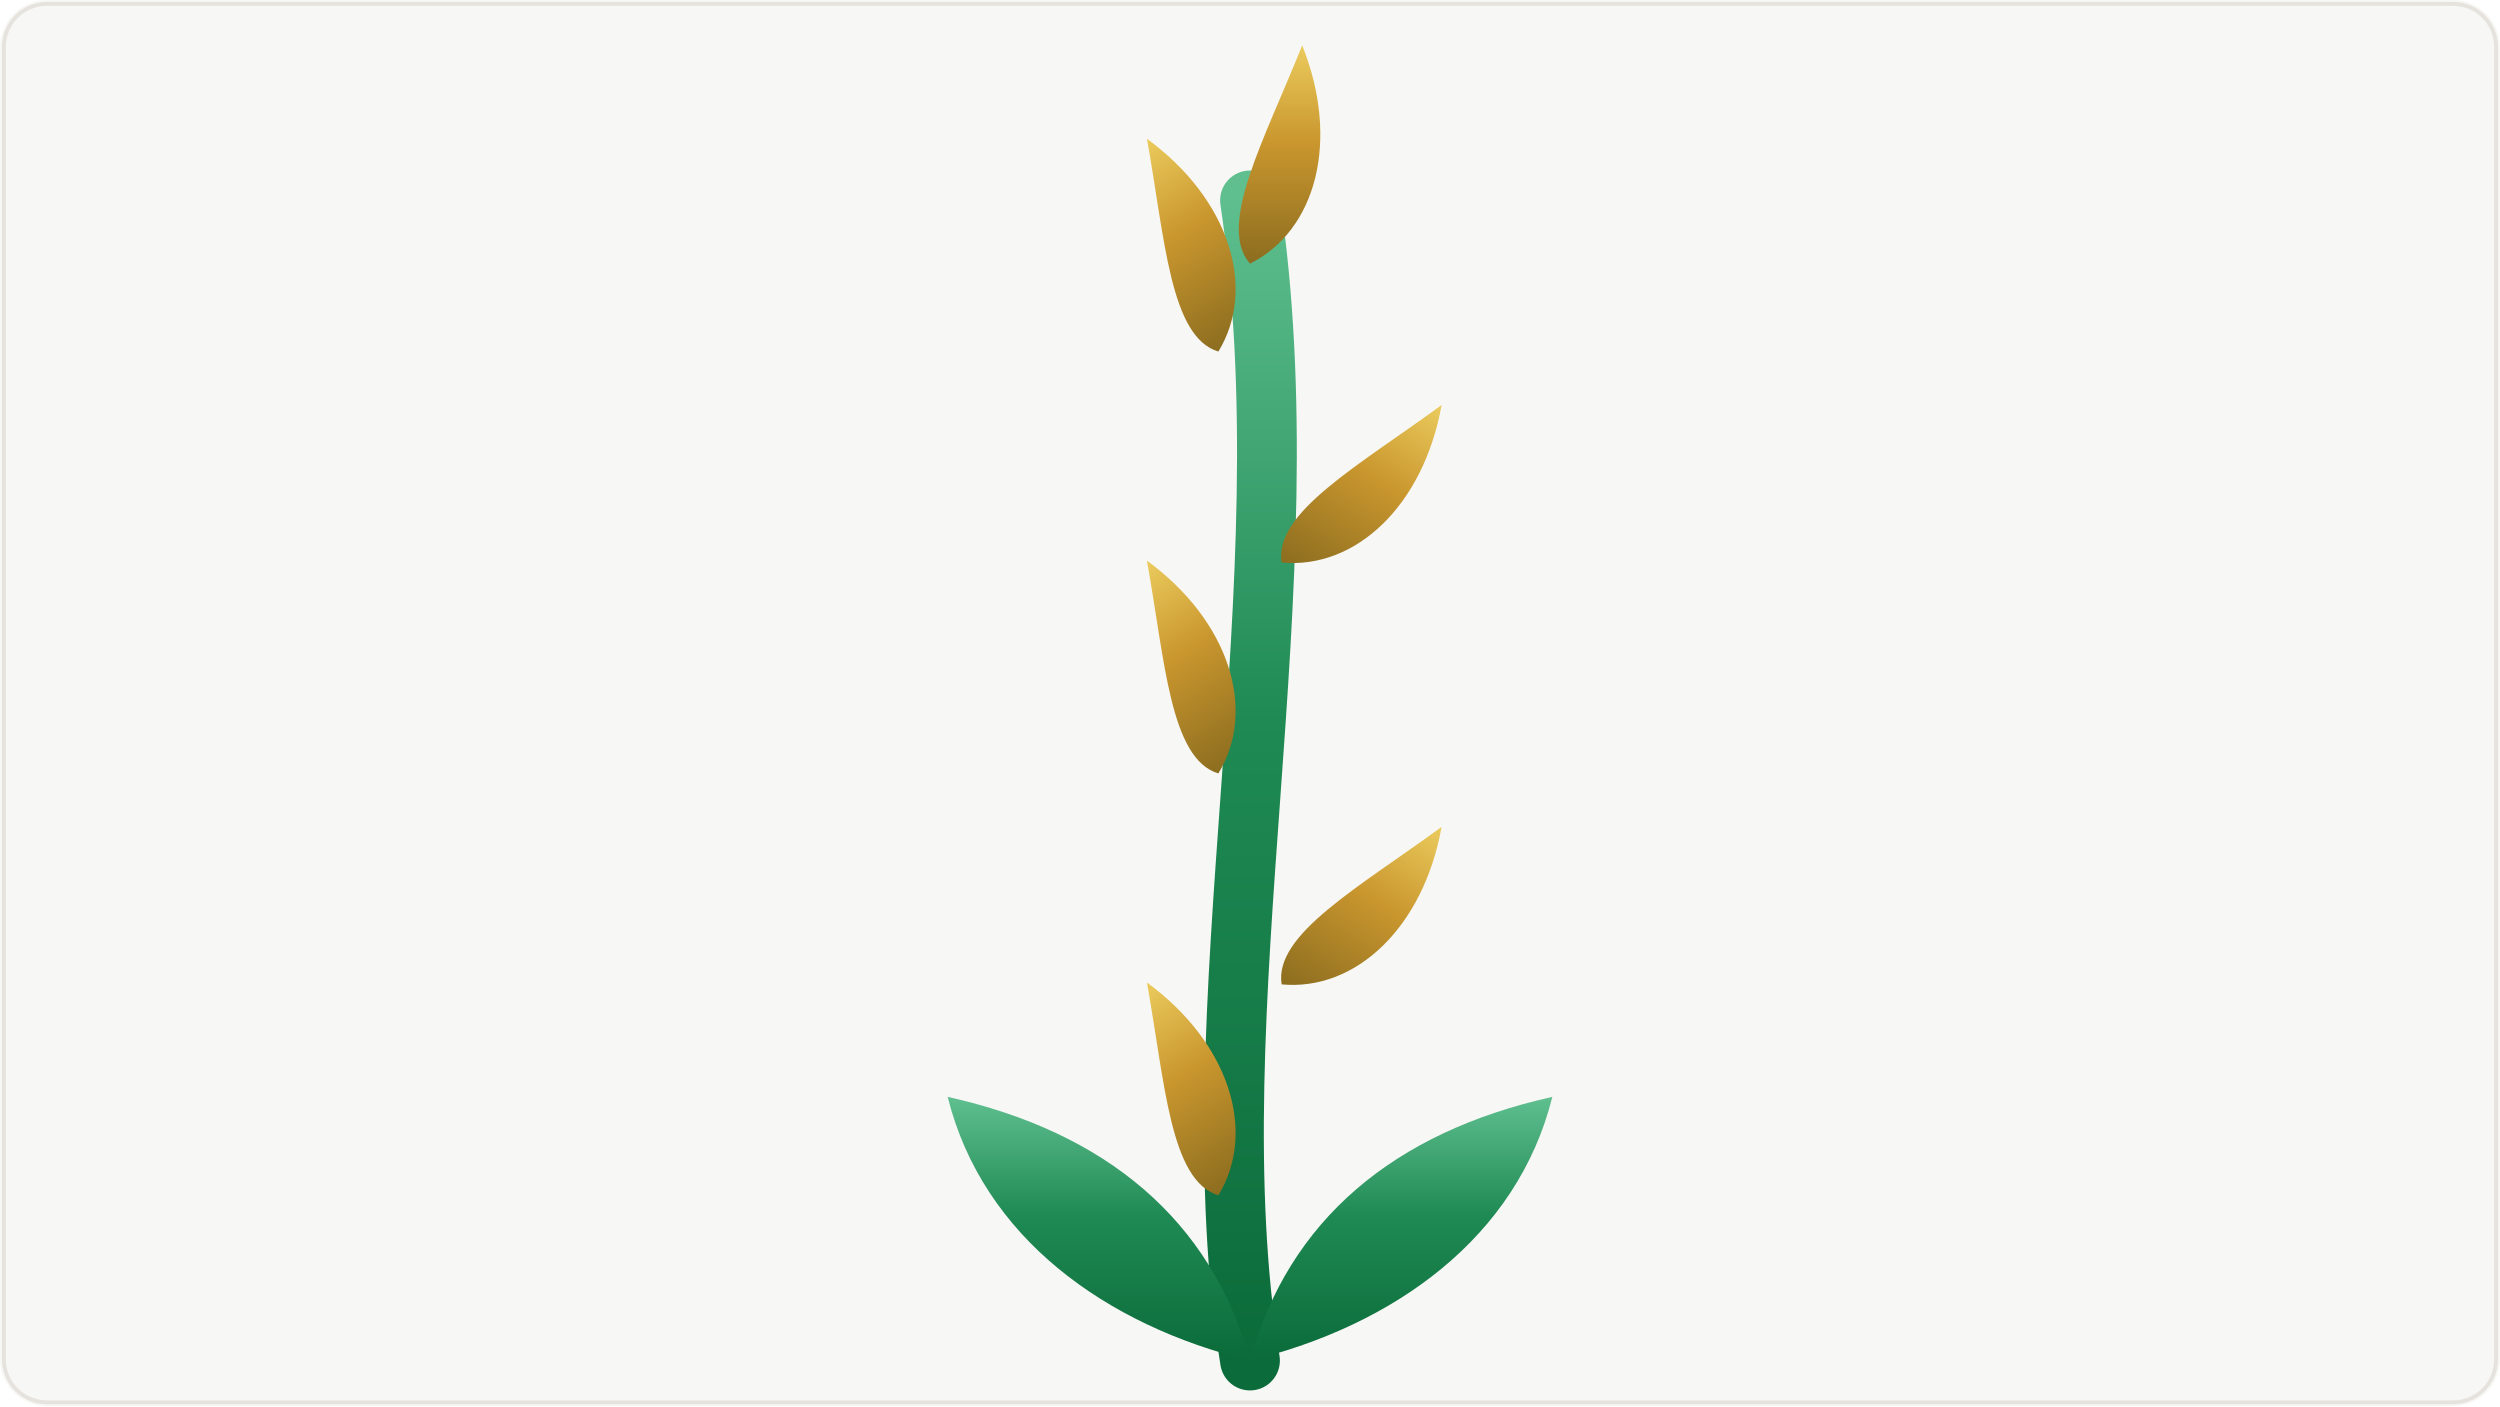
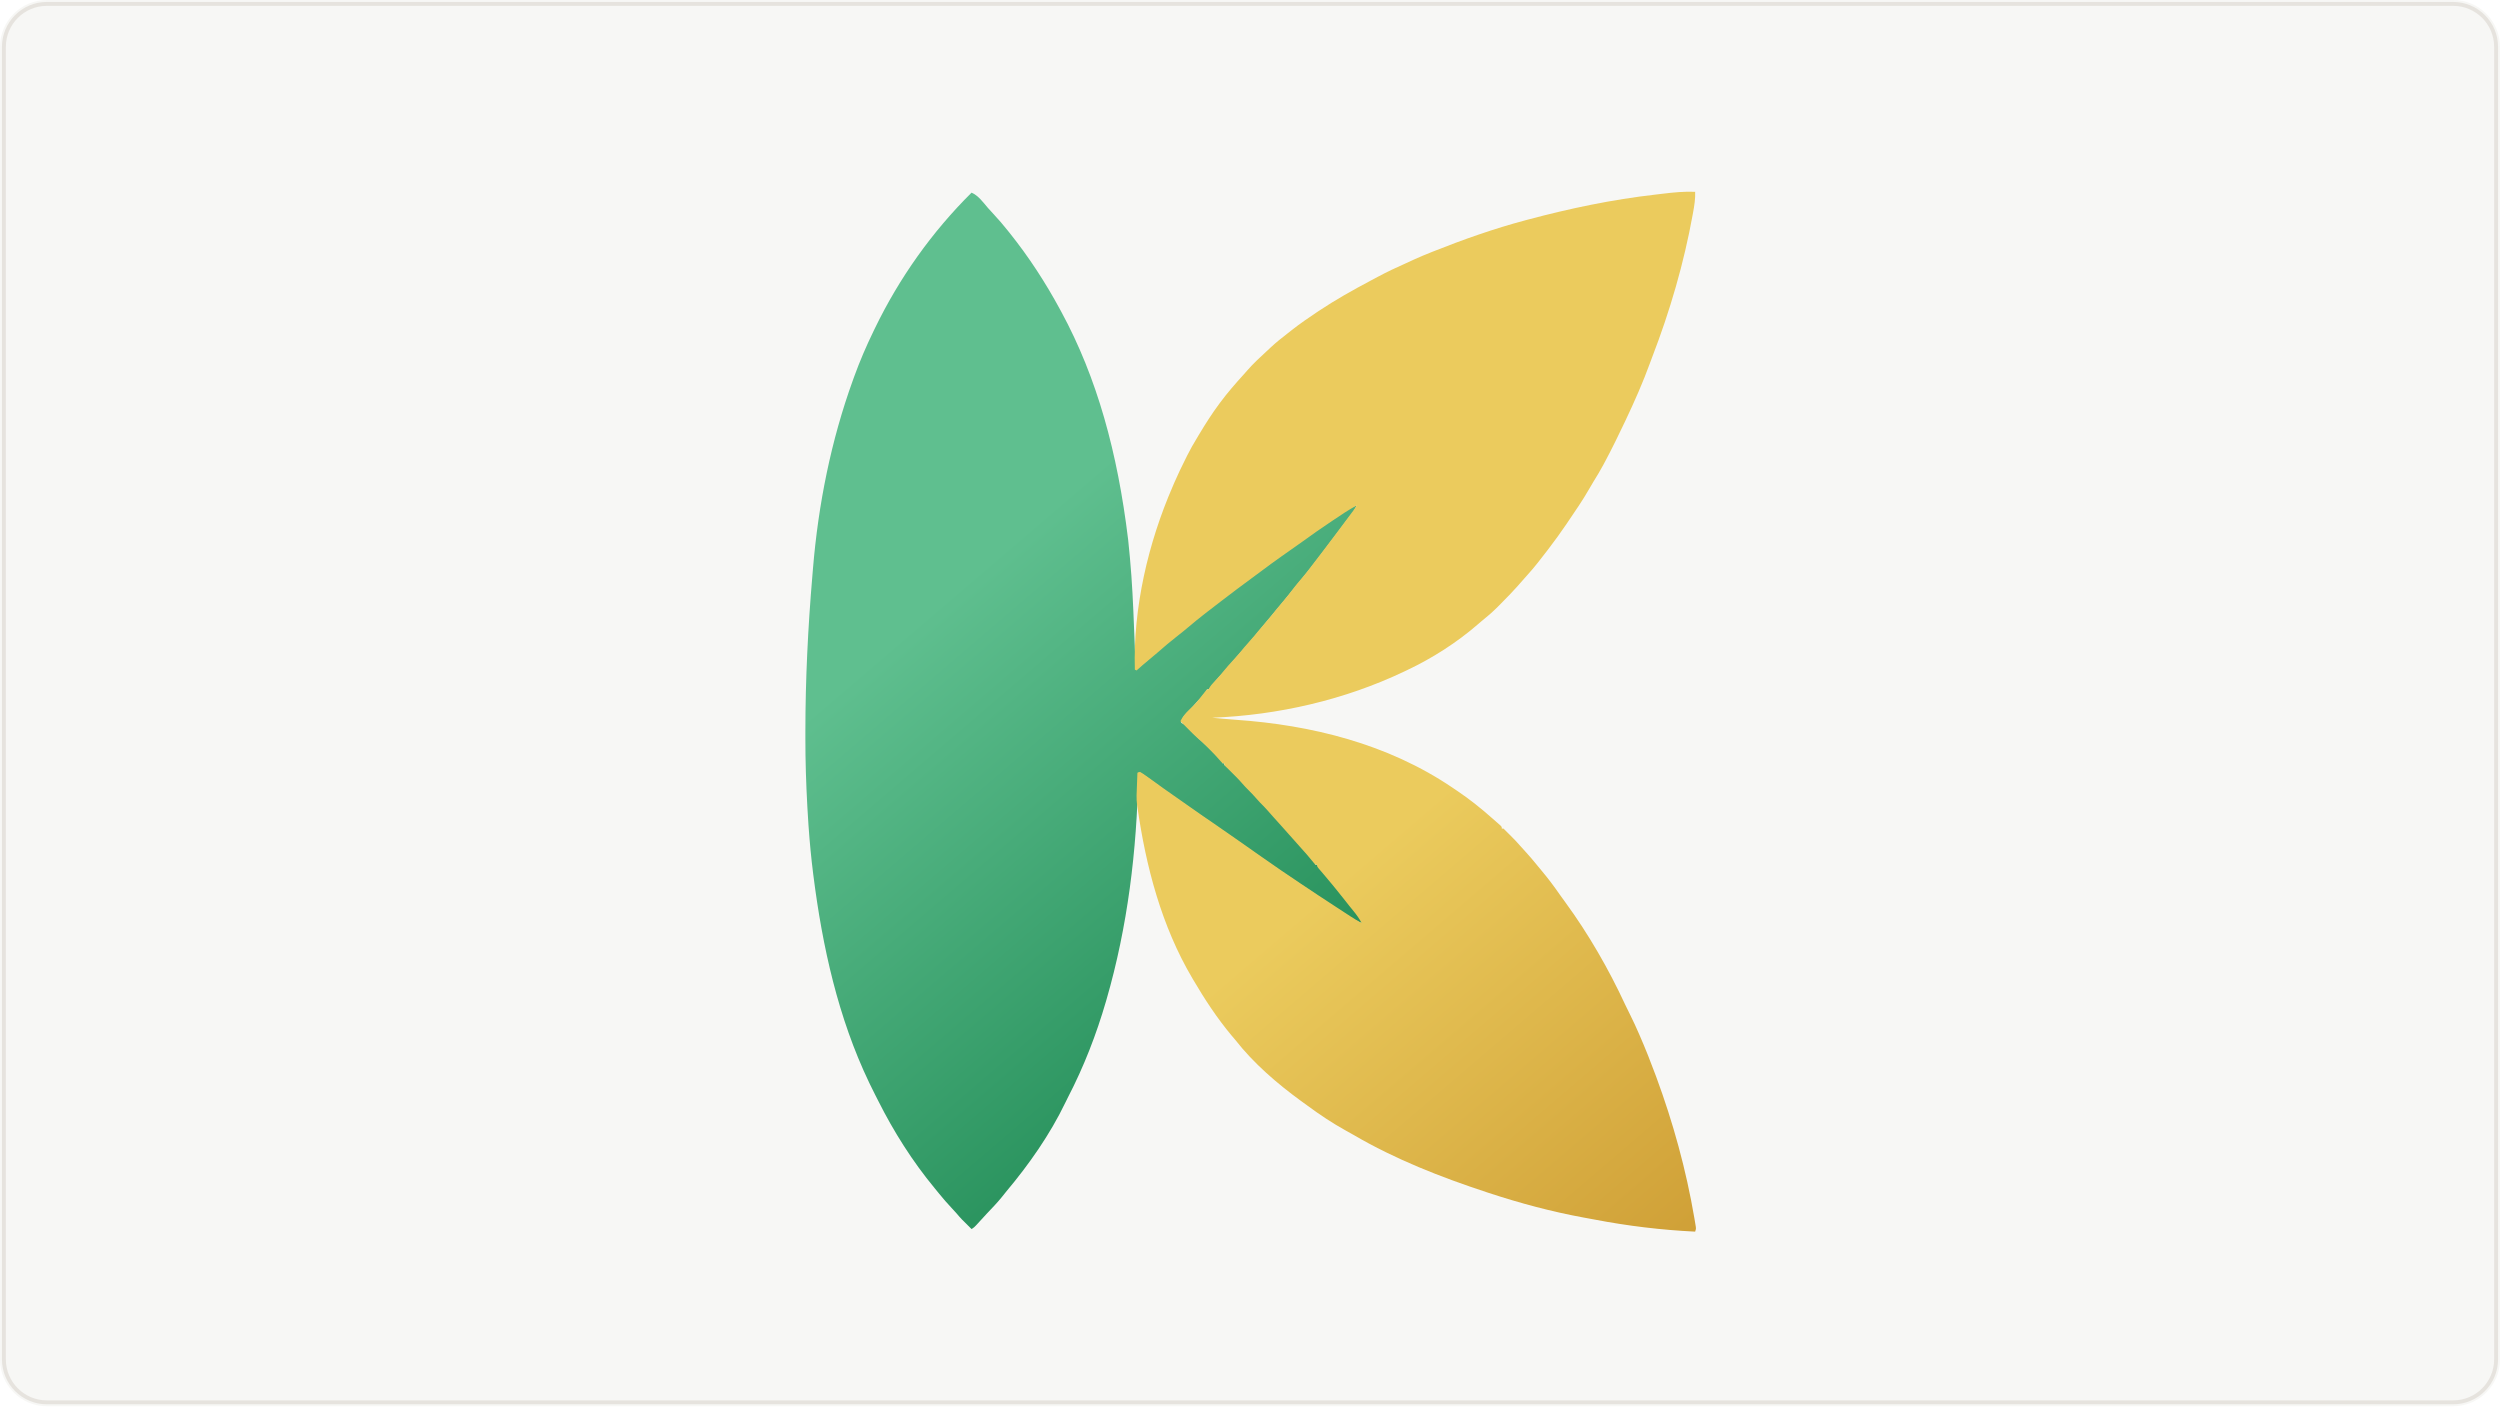
<svg xmlns="http://www.w3.org/2000/svg" width="640" height="360" viewBox="0 0 640 360" role="img" aria-label="Placeholder image">
  <defs>
-     <linearGradient id="kk-green" x1="0" y1="1" x2="0" y2="0">
-       <stop offset="0" stop-color="#0B6B3A" />
-       <stop offset="0.55" stop-color="#1F8A54" />
-       <stop offset="1" stop-color="#5FBF8F" />
-     </linearGradient>
-     <linearGradient id="kk-gold" x1="0" y1="1" x2="0" y2="0">
-       <stop offset="0" stop-color="#8C6D1F" />
-       <stop offset="0.55" stop-color="#C9962E" />
-       <stop offset="1" stop-color="#EBCB5D" />
-     </linearGradient>
-     <path id="grain" d="M0 0 C 28 -14, 38 -52, 22 -92 C 6 -52, -14 -16, 0 0 Z" fill="url(#kk-gold)" />
+     <defs>
+       <linearGradient id="kGreen" gradientUnits="userSpaceOnUse" x1="282" y1="204" x2="1319" y2="1415">
+         <stop offset="0" stop-color="#5FBF8F" />
+         <stop offset="0.45" stop-color="#1F8A54" />
+         <stop offset="1" stop-color="#0B6B3A" />
+       </linearGradient>
+       <linearGradient id="kGold" gradientUnits="userSpaceOnUse" x1="282" y1="204" x2="1319" y2="1415">
+         <stop offset="0" stop-color="#EBCB5D" />
+         <stop offset="0.45" stop-color="#C9962E" />
+         <stop offset="1" stop-color="#8C6D1F" />
+       </linearGradient>
+     </defs>
  </defs>
  <rect width="640" height="360" rx="12" fill="#F7F7F5" />
  <rect x="1" y="1" width="638" height="358" rx="11" fill="none" stroke="#E6E3DE" />
-   <g transform="translate(320 180) scale(0.36) translate(-512 -546)">
-     <g transform="translate(512 546) scale(1.25) translate(-512 -546)">
-       <path d="M512 920 C 480 720, 545 480, 512 260" fill="none" stroke="url(#kk-green)" stroke-width="34" stroke-linecap="round" />
-       <use href="#grain" transform="translate(494,826) rotate(-32) scale(1.35)" />
-       <use href="#grain" transform="translate(530,706) rotate(32) scale(1.35)" />
-       <use href="#grain" transform="translate(494,586) rotate(-32) scale(1.35)" />
-       <use href="#grain" transform="translate(530,466) rotate(32) scale(1.35)" />
-       <use href="#grain" transform="translate(494,346) rotate(-32) scale(1.35)" />
-       <use href="#grain" transform="translate(512,296) scale(1.35)" />
-       <path d="M512 920 C 430 900, 360 850, 340 770 C 430 790, 490 840, 512 920 Z" fill="url(#kk-green)" />
-       <path d="M512 920 C 594 900, 664 850, 684 770 C 594 790, 534 840, 512 920 Z" fill="url(#kk-green)" />
-     </g>
+   <g transform="translate(320 180) scale(0.22) translate(-800 -800)">
+     <path d="M0 0 C7.806 3.266 13.633 11.435 19.031 17.75 C21.078 20.089 23.184 22.361 25.305 24.631 C31.143 30.884 36.681 37.294 42 44 C42.848 45.055 43.695 46.109 44.543 47.164 C66.698 74.876 86.16 104.79 103 136 C103.455 136.835 103.909 137.671 104.377 138.531 C146.179 215.623 169.895 302.58 182.125 403.188 C182.162 403.525 182.162 403.525 182.352 405.234 C182.963 410.817 183.488 416.407 184 422 C184.056 422.599 184.056 422.599 184.339 425.632 C186.812 452.399 188.023 479.186 189.06 506.043 C189.276 511.589 189.501 517.135 189.725 522.682 C190.158 533.454 190.582 544.227 191 555 C192.278 554.049 193.555 553.097 194.832 552.144 C195.543 551.614 196.255 551.084 196.988 550.538 C199.441 548.663 201.728 546.654 204 544.562 C204.847 543.79 205.694 543.018 206.566 542.223 C207.369 541.489 208.173 540.756 209 540 C214.13 535.404 219.399 531.002 224.742 526.656 C227.95 524.046 231.139 521.414 234.329 518.781 C240.305 513.849 246.291 508.933 252.359 504.113 C254.484 502.413 256.596 500.702 258.703 498.98 C267.033 492.176 275.444 485.518 284 479 C285.572 477.787 287.144 476.573 288.715 475.359 C300.513 466.247 312.46 457.352 324.562 448.65 C329.767 444.904 334.912 441.091 340.031 437.23 C350.174 429.61 360.473 422.218 370.852 414.922 C375.775 411.46 380.668 407.957 385.559 404.449 C396.188 396.861 406.985 389.517 417.796 382.192 C419.775 380.849 421.751 379.504 423.725 378.156 C426.599 376.195 429.478 374.243 432.359 372.293 C432.798 371.992 432.798 371.992 435.021 370.469 C439.244 367.624 442.997 365.266 448 364 C446.55 368.265 444.416 371.294 441.625 374.812 C440.718 375.968 439.812 377.124 438.906 378.281 C438.431 378.887 437.955 379.493 437.465 380.117 C434.975 383.317 432.551 386.565 430.125 389.812 C429.625 390.481 429.124 391.15 428.608 391.838 C427.071 393.892 425.536 395.946 424 398 C417.529 406.656 411.041 415.295 404.434 423.848 C402.774 425.997 401.12 428.15 399.473 430.309 C394.908 436.286 390.266 442.186 385.48 447.988 C382.469 451.645 379.484 455.322 376.5 459 C371.348 465.345 366.186 471.682 361 478 C360.742 478.315 360.742 478.315 359.434 479.91 C352.953 487.811 346.45 495.689 339.828 503.473 C337.052 506.741 334.325 510.043 331.625 513.375 C324.424 522.215 316.921 530.815 309.25 539.25 C306.299 542.5 303.497 545.826 300.75 549.25 C296.619 554.367 292.194 559.141 287.681 563.917 C283.921 567.925 280.479 572.054 277.27 576.523 C276.851 577.011 276.432 577.498 276 578 C275.34 578 274.68 578 274 578 C273.777 578.541 273.554 579.083 273.324 579.641 C271.579 582.75 269.247 585.179 266.812 587.75 C265.811 588.825 264.809 589.9 263.809 590.977 C263.324 591.496 262.839 592.016 262.339 592.552 C260.09 594.984 257.925 597.485 255.766 599.996 C254.409 601.535 253.017 603.043 251.609 604.535 C251.199 604.973 251.199 604.973 249.125 607.188 C248.364 607.985 247.604 608.783 246.82 609.605 C244.88 612.158 244.347 613.847 244 617 C244.288 617.125 244.288 617.125 245.747 617.757 C248.315 619.174 250 620.789 252.047 622.887 C252.81 623.661 253.573 624.435 254.359 625.232 C255.148 626.043 255.937 626.853 256.75 627.688 C261.67 632.718 266.607 637.6 271.946 642.184 C275.956 645.729 279.715 649.531 283.5 653.312 C284.322 654.123 285.145 654.933 285.992 655.768 C286.768 656.542 287.544 657.316 288.344 658.113 C289.047 658.812 289.75 659.511 290.475 660.232 C292 662 292 662 292 664 C292.66 664 293.32 664 294 664 C294 664.66 294 665.32 294 666 C294.599 666.262 295.199 666.523 295.816 666.793 C298.149 668.082 299.274 669.252 300.938 671.312 C304.265 675.258 307.829 678.88 311.5 682.5 C315.62 686.573 319.577 690.69 323.328 695.109 C326.009 698.141 328.925 700.932 331.805 703.773 C334.44 706.446 336.878 709.254 339.32 712.102 C340.982 713.98 342.711 715.743 344.5 717.5 C347.535 720.488 350.343 723.617 353.125 726.84 C356.69 730.947 360.355 734.964 364 739 C371.962 747.817 379.79 756.731 387.5 765.77 C391.143 770.031 394.865 774.211 398.672 778.328 C400 780 400 780 400 782 C400.66 782 401.32 782 402 782 C403.559 783.73 403.559 783.73 405.438 786.188 C408.602 790.245 411.844 794.215 415.188 798.125 C424.692 809.294 433.88 820.704 442.754 832.379 C444.1 834.13 445.468 835.861 446.84 837.59 C447.306 838.181 447.771 838.773 448.251 839.382 C449.146 840.518 450.047 841.649 450.954 842.776 C454 846.663 454 846.663 454 850 C449.548 848.428 445.71 846.086 441.75 843.562 C441.054 843.123 440.358 842.683 439.641 842.23 C437.423 840.826 435.211 839.415 433 838 C432.286 837.544 431.573 837.087 430.837 836.617 C421.394 830.563 412.031 824.393 402.714 818.148 C400.083 816.386 397.448 814.631 394.812 812.875 C393.907 812.271 393.002 811.668 392.069 811.046 C390.123 809.749 388.177 808.452 386.229 807.157 C367.984 795.016 349.907 782.635 332 770 C331.279 769.492 330.559 768.983 329.816 768.459 C327.019 766.486 324.223 764.511 321.427 762.536 C308.727 753.566 295.993 744.652 283.145 735.895 C276.553 731.395 270.015 726.821 263.485 722.233 C257.813 718.253 252.105 714.333 246.375 710.438 C237.12 704.135 228.05 697.593 219 691 C215.731 688.622 212.46 686.248 209.188 683.875 C208.44 683.33 207.693 682.786 206.924 682.225 C196.96 675 196.96 675 194 675 C193.991 675.646 193.981 676.292 193.972 676.957 C192.434 765.133 181.585 854.205 157 939 C156.81 939.657 156.619 940.315 156.423 940.992 C145.233 979.498 130.682 1017.01 112.222 1052.619 C111.182 1054.646 110.174 1056.682 109.191 1058.738 C91.384 1095.818 66.884 1130.763 40.504 1162.191 C38.504 1164.596 36.569 1167.05 34.625 1169.5 C29.4 1175.904 23.659 1181.828 17.965 1187.812 C13.607 1192.395 9.362 1197.073 5.137 1201.777 C3 1204 3 1204 0 1206 C-11.999 1194.178 -11.999 1194.178 -17.102 1188.18 C-19.12 1185.863 -21.203 1183.618 -23.301 1181.374 C-28.266 1176.057 -33.051 1170.663 -37.605 1164.984 C-39.382 1162.77 -41.175 1160.575 -42.988 1158.391 C-68.712 1127.299 -90.587 1092.701 -108.667 1056.655 C-109.829 1054.34 -111.006 1052.033 -112.191 1049.73 C-114.181 1045.846 -116.106 1041.933 -118 1038 C-118.399 1037.174 -118.797 1036.347 -119.208 1035.496 C-155.211 960.298 -173.565 877.321 -184 795 C-184.098 794.229 -184.197 793.458 -184.298 792.664 C-186.611 774.463 -188.325 756.238 -189.625 737.938 C-189.653 737.545 -189.653 737.545 -189.797 735.559 C-190.26 729.043 -190.641 722.523 -191 716 C-191.02 715.642 -191.02 715.642 -191.12 713.828 C-192.562 687.542 -193.405 661.309 -193.378 634.983 C-193.375 632.245 -193.375 629.508 -193.375 626.77 C-193.344 566.414 -190.373 505.962 -185.24 445.827 C-185.005 443.057 -184.776 440.286 -184.548 437.515 C-178.353 362.814 -163.551 288.54 -138 218 C-137.585 216.847 -137.17 215.694 -136.743 214.505 C-130.117 196.189 -122.504 178.52 -114 161 C-113.493 159.949 -112.986 158.899 -112.464 157.816 C-84.18 99.388 -46.146 45.742 0 0 Z " fill="url(#kGreen)" transform="translate(476,206)" />
+     <path d="M0 0 C0.339 8.16 -0.927 15.863 -2.375 23.875 C-2.506 24.605 -2.636 25.334 -2.771 26.086 C-13.012 82.85 -29.313 138.814 -50.083 192.603 C-50.887 194.704 -51.667 196.81 -52.43 198.926 C-60.713 221.741 -70.61 244.078 -81 266 C-81.288 266.61 -81.577 267.219 -81.874 267.847 C-89.272 283.476 -96.844 299 -105 314.25 C-105.586 315.349 -106.172 316.447 -106.776 317.579 C-110.369 324.221 -114.206 330.676 -118.196 337.084 C-119.976 339.962 -121.674 342.872 -123.344 345.815 C-130.849 358.988 -139.507 371.453 -148 384 C-148.559 384.83 -149.119 385.661 -149.695 386.517 C-156.48 396.589 -163.629 406.348 -171 416 C-171.453 416.595 -171.906 417.189 -172.373 417.802 C-179.903 427.683 -187.481 437.453 -195.855 446.641 C-197.724 448.696 -199.557 450.775 -201.375 452.875 C-202.581 454.252 -203.79 455.627 -205 457 C-205.695 457.789 -206.39 458.578 -207.105 459.391 C-213.064 466.022 -219.271 472.402 -225.551 478.728 C-226.96 480.147 -228.364 481.571 -229.768 482.995 C-235.868 489.103 -242.261 494.613 -249 500 C-250.09 500.923 -251.174 501.853 -252.25 502.793 C-277.207 524.524 -306.072 542.927 -336 557 C-336.847 557.404 -337.693 557.808 -338.565 558.224 C-407.994 591.274 -485.195 608.982 -562 612 C-558.875 612.294 -555.75 612.586 -552.625 612.875 C-552.13 612.921 -552.13 612.921 -549.624 613.153 C-544.389 613.629 -539.155 614.072 -533.91 614.438 C-447.51 620.457 -357.915 641.982 -281.83 693.739 C-279.902 695.068 -277.96 696.375 -276.016 697.68 C-262.123 707.043 -249.274 717.401 -236.72 728.484 C-235.097 729.915 -233.466 731.335 -231.832 732.754 C-230.918 733.557 -230.004 734.36 -229.062 735.188 C-228.27 735.882 -227.477 736.577 -226.66 737.293 C-225 739 -225 739 -225 741 C-224.34 741 -223.68 741 -223 741 C-221.289 742.621 -219.629 744.297 -218 746 C-217.198 746.79 -216.396 747.58 -215.57 748.395 C-211.155 752.76 -206.872 757.164 -202.836 761.883 C-200.648 764.406 -198.387 766.856 -196.125 769.312 C-192.109 773.721 -188.275 778.231 -184.535 782.875 C-182.634 785.233 -180.697 787.558 -178.746 789.875 C-171.175 798.896 -164.2 808.153 -157.511 817.841 C-155.45 820.786 -153.324 823.681 -151.198 826.579 C-124.174 863.491 -100.615 904.471 -81.379 945.953 C-79.543 949.903 -77.6 953.79 -75.633 957.676 C-71.947 964.989 -68.583 972.431 -65.312 979.938 C-65.014 980.622 -64.715 981.306 -64.408 982.01 C-57.807 997.165 -51.731 1012.497 -46 1028 C-45.755 1028.663 -45.509 1029.327 -45.256 1030.01 C-25.575 1083.349 -10.477 1138.125 -0.938 1194.188 C-0.721 1195.447 -0.505 1196.706 -0.282 1198.004 C-0.095 1199.151 0.092 1200.298 0.285 1201.48 C0.449 1202.48 0.613 1203.479 0.781 1204.509 C1 1207 1 1207 0 1210 C-39.449 1208.056 -78.363 1203.383 -117.146 1195.927 C-121.277 1195.133 -125.413 1194.382 -129.555 1193.645 C-166.823 1186.827 -204.017 1176.84 -240 1165 C-240.779 1164.744 -241.557 1164.489 -242.36 1164.225 C-295.922 1146.602 -348.81 1125.931 -397.6 1097.392 C-400.478 1095.723 -403.387 1094.115 -406.302 1092.512 C-421.953 1083.876 -436.71 1074.027 -451.08 1063.413 C-453.62 1061.544 -456.186 1059.712 -458.75 1057.875 C-486.418 1037.683 -513.907 1014.054 -535 987 C-536.538 985.184 -538.08 983.372 -539.625 981.562 C-556.437 961.383 -570.737 939.625 -584 917 C-584.387 916.345 -584.773 915.69 -585.172 915.016 C-620.966 854.322 -639.119 785.221 -649 716 C-649.061 715.613 -649.061 715.613 -649.372 713.653 C-650.435 706.124 -649.866 698.508 -649.562 690.938 C-649.509 689.485 -649.456 688.033 -649.404 686.58 C-649.276 683.053 -649.14 679.526 -649 676 C-648.01 675.67 -647.02 675.34 -646 675 C-643.519 676.454 -641.261 677.947 -638.938 679.625 C-638.234 680.121 -637.531 680.616 -636.807 681.127 C-634.528 682.739 -632.263 684.367 -630 686 C-629.256 686.536 -628.513 687.072 -627.747 687.624 C-624.736 689.796 -621.727 691.972 -618.723 694.154 C-613.13 698.211 -607.466 702.152 -601.758 706.047 C-597.466 708.979 -593.219 711.965 -589 715 C-579.893 721.543 -570.624 727.848 -561.359 734.164 C-552.308 740.339 -543.307 746.575 -534.367 752.91 C-527.119 758.045 -519.832 763.124 -512.553 768.213 C-510.018 769.988 -507.485 771.765 -504.953 773.543 C-489.757 784.21 -474.477 794.744 -459 805 C-457.198 806.2 -455.396 807.401 -453.595 808.603 C-452.321 809.452 -451.047 810.302 -449.772 811.151 C-446.615 813.255 -443.46 815.361 -440.309 817.473 C-431.662 823.262 -422.948 828.942 -414.201 834.578 C-411.928 836.047 -409.659 837.522 -407.391 839 C-406.634 839.492 -405.878 839.984 -405.099 840.49 C-403.664 841.424 -402.229 842.36 -400.795 843.297 C-396.607 846.018 -392.359 848.56 -388 851 C-390.771 845.871 -393.862 841.431 -397.562 836.938 C-398.633 835.619 -399.704 834.3 -400.773 832.98 C-401.312 832.318 -401.85 831.656 -402.405 830.974 C-404.867 827.926 -407.277 824.838 -409.688 821.75 C-417.06 812.34 -424.681 803.151 -432.422 794.043 C-432.847 793.541 -432.847 793.541 -435 791 C-435.475 790.456 -435.95 789.911 -436.439 789.35 C-440 785.217 -440 785.217 -440 783 C-440.66 783 -441.32 783 -442 783 C-443.393 781.448 -444.714 779.83 -446 778.188 C-450.043 773.13 -454.277 768.323 -458.66 763.555 C-461.228 760.751 -463.729 757.897 -466.223 755.027 C-468.294 752.665 -470.395 750.332 -472.5 748 C-475.17 745.041 -477.823 742.071 -480.438 739.062 C-484.086 734.872 -487.836 730.775 -491.582 726.672 C-493.648 724.389 -495.677 722.082 -497.688 719.75 C-500.413 716.61 -503.293 713.686 -506.258 710.773 C-508.047 708.952 -509.713 707.063 -511.375 705.125 C-513.966 702.115 -516.673 699.289 -519.5 696.5 C-522.204 693.832 -524.793 691.145 -527.25 688.25 C-531.562 683.218 -536.306 678.613 -541.012 673.953 C-541.524 673.445 -542.036 672.936 -542.564 672.412 C-543.826 671.171 -545.109 669.951 -546.395 668.734 C-548 667 -548 667 -548 665 C-548.66 665 -549.32 665 -550 665 C-551.43 663.551 -551.43 663.551 -553.098 661.535 C-557.002 656.945 -561.167 652.685 -565.438 648.438 C-565.794 648.079 -565.794 648.079 -567.596 646.268 C-571.622 642.249 -575.753 638.431 -580.06 634.717 C-583.282 631.865 -586.293 628.813 -589.312 625.75 C-589.919 625.139 -590.526 624.528 -591.15 623.898 C-592.269 622.772 -593.386 621.644 -594.501 620.515 C-595.996 619.004 -597.496 617.501 -599 616 C-596.294 610.827 -593.417 607.053 -589.188 603.062 C-588.112 602.016 -587.037 600.968 -585.965 599.918 C-585.708 599.667 -585.708 599.667 -584.41 598.4 C-578.986 593.014 -574.341 586.962 -569.699 580.906 C-569.138 580.277 -568.578 579.648 -568 579 C-567.34 579 -566.68 579 -566 579 C-565.887 578.727 -565.887 578.727 -565.316 577.348 C-563.609 574.302 -561.329 571.947 -558.938 569.438 C-555.33 565.584 -551.864 561.686 -548.562 557.562 C-545.197 553.378 -541.668 549.417 -538 545.5 C-533.5 540.695 -529.269 535.748 -525.145 530.613 C-523.001 528.002 -520.776 525.496 -518.5 523 C-514.659 518.781 -511.041 514.423 -507.453 509.988 C-504.665 506.593 -501.808 503.263 -498.938 499.938 C-494.869 495.219 -490.911 490.438 -487.051 485.547 C-484.633 482.544 -482.131 479.617 -479.625 476.688 C-475.505 471.864 -471.592 466.923 -467.763 461.867 C-464.857 458.052 -461.817 454.384 -458.688 450.75 C-452.66 443.733 -447.095 436.382 -441.52 429.004 C-439.344 426.134 -437.14 423.287 -434.938 420.438 C-429.795 413.757 -424.74 407.012 -419.692 400.26 C-417.859 397.811 -416.022 395.366 -414.184 392.922 C-395.6 368.2 -395.6 368.2 -394 365 C-403.733 370.398 -412.912 376.517 -422.109 382.77 C-424.559 384.435 -427.012 386.094 -429.467 387.752 C-436.993 392.847 -444.478 397.975 -451.79 403.374 C-454.851 405.626 -457.969 407.793 -461.086 409.965 C-467.744 414.615 -474.372 419.308 -481 424 C-481.641 424.453 -482.282 424.907 -482.942 425.374 C-489.909 430.309 -496.806 435.32 -503.621 440.465 C-507.805 443.615 -512.03 446.71 -516.25 449.812 C-528.211 458.613 -540.108 467.495 -551.859 476.574 C-553.971 478.205 -556.085 479.834 -558.203 481.457 C-561.474 483.964 -564.739 486.479 -568 489 C-568.284 489.22 -568.284 489.22 -569.723 490.332 C-576.65 495.699 -583.449 501.175 -590.105 506.875 C-593.992 510.188 -597.968 513.366 -602 516.5 C-610.275 522.937 -618.263 529.69 -626.125 536.625 C-629.167 539.309 -632.288 541.88 -635.438 544.438 C-640.42 548.488 -645.242 552.689 -650 557 C-650.66 556.67 -651.32 556.34 -652 556 C-654.106 484.121 -636.531 408.707 -608 343 C-607.385 341.548 -606.77 340.097 -606.156 338.645 C-602.066 329.101 -597.498 319.793 -592.875 310.5 C-592.289 309.318 -591.703 308.137 -591.099 306.919 C-587.671 300.088 -584.012 293.503 -580 287 C-578.922 285.198 -577.847 283.394 -576.773 281.59 C-569.644 269.699 -562.258 258.139 -554 247 C-553.786 246.711 -553.786 246.711 -552.705 245.246 C-544.162 233.734 -534.762 222.928 -525.113 212.336 C-523.738 210.816 -522.38 209.28 -521.043 207.727 C-514.222 199.875 -506.614 192.886 -498.983 185.834 C-497.298 184.276 -495.622 182.709 -493.949 181.137 C-487.498 175.144 -480.705 169.696 -473.729 164.335 C-472.106 163.082 -470.496 161.811 -468.887 160.539 C-459.576 153.227 -449.842 146.573 -440 140 C-439.644 139.762 -439.644 139.762 -437.843 138.558 C-418.599 125.754 -398.521 114.458 -378.104 103.646 C-375.193 102.102 -372.289 100.547 -369.387 98.988 C-358.63 93.244 -347.726 88.026 -336.555 83.139 C-333.612 81.827 -330.696 80.46 -327.777 79.094 C-320.959 75.939 -314.043 73.087 -307.062 70.312 C-306.742 70.185 -306.742 70.185 -305.119 69.539 C-269.786 55.491 -233.77 42.746 -197 33 C-196.214 32.79 -195.429 32.581 -194.619 32.365 C-145.856 19.361 -96.481 8.966 -46.313 3.266 C-43.398 2.931 -40.486 2.577 -37.574 2.223 C-25.021 0.703 -12.654 -0.531 0 0 Z " fill="url(#kGold)" transform="translate(1318,205)" />
  </g>
</svg>
